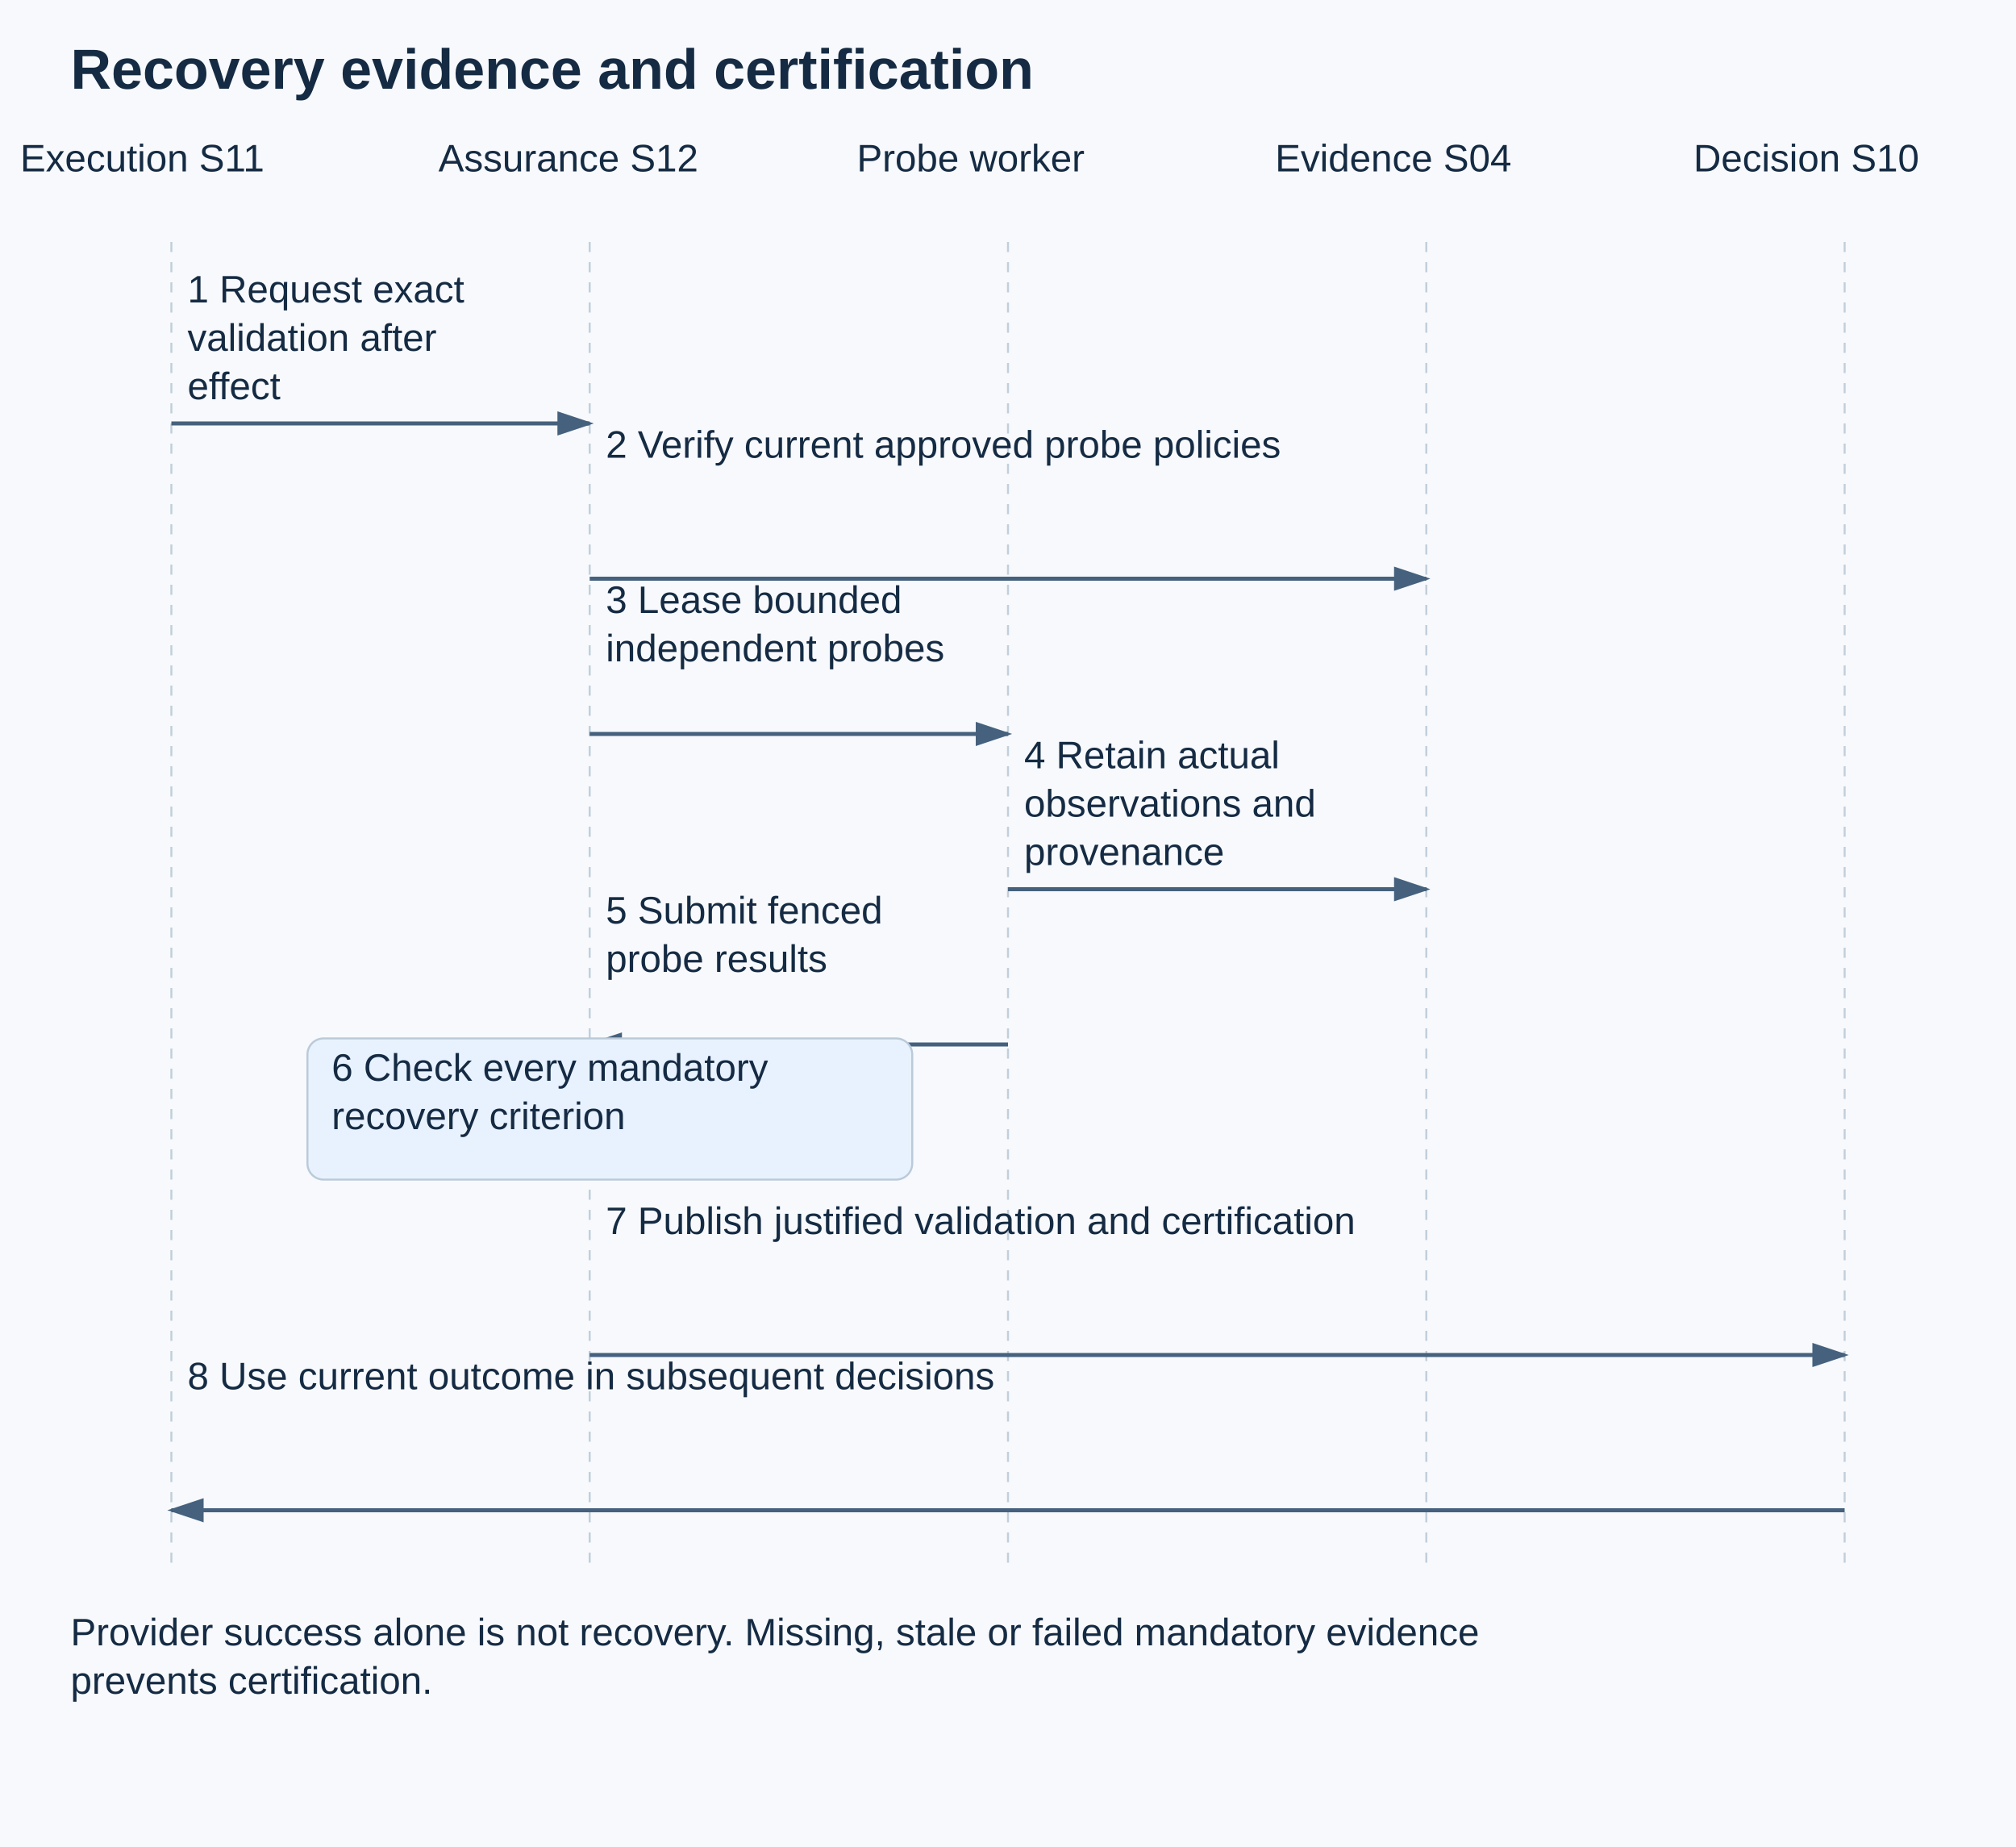
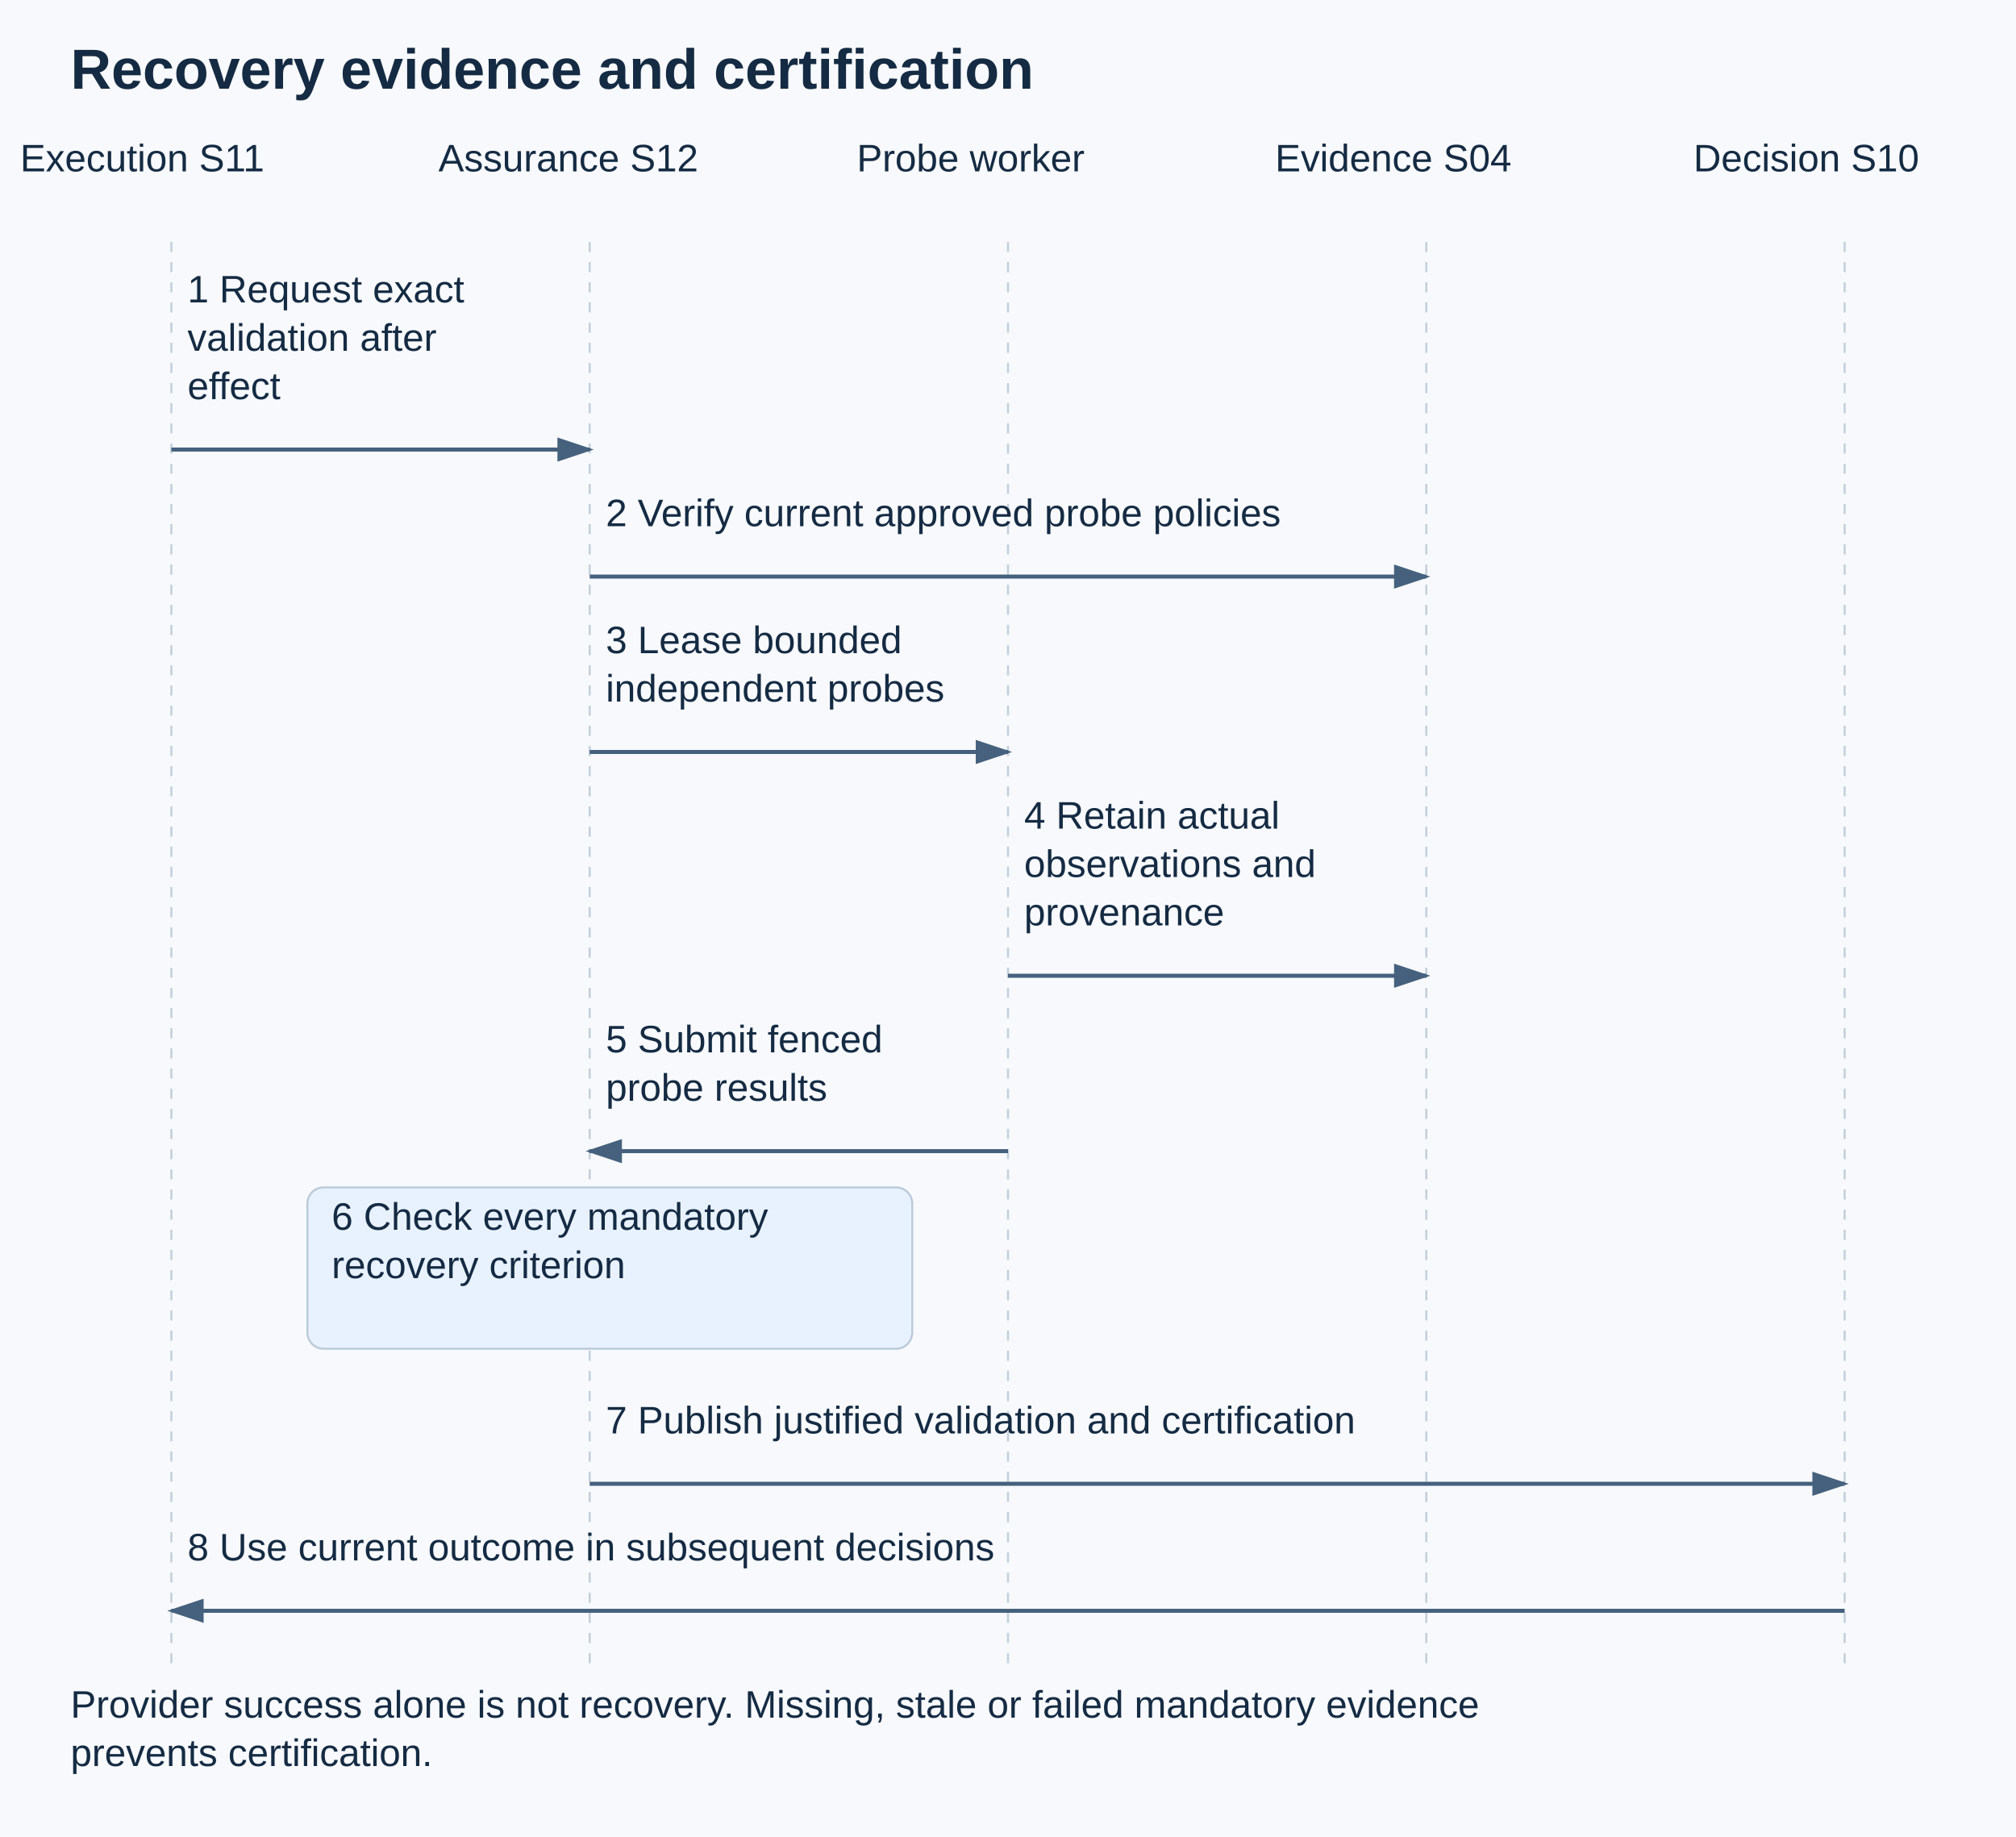
- <svg xmlns="http://www.w3.org/2000/svg" width="1000" height="916" viewBox="0 0 1000 916" role="img" aria-label="Recovery evidence and certification">
+ <svg xmlns="http://www.w3.org/2000/svg" width="1000" height="911" viewBox="0 0 1000 911" role="img" aria-label="Recovery evidence and certification">
  <defs>
    <marker id="arrow" markerWidth="10" markerHeight="10" refX="8" refY="3" orient="auto">
      <path d="M0,0 L0,6 L9,3 z" fill="#45617d" />
    </marker>
  </defs>
  <rect width="100%" height="100%" fill="#f7f9fc" />
  <g font-family="Arial, sans-serif" fill="#152b43">
    <text x="35" y="44" font-size="28" font-weight="700">Recovery evidence and certification</text>
    <text x="10.0" y="85" font-size="19" fill="#152b43">Execution S11</text>
-     <line x1="85.0" y1="120" x2="85.0" y2="776" stroke="#c2cfdb" stroke-dasharray="5 5" />
+     <line x1="85.0" y1="120" x2="85.0" y2="827" stroke="#c2cfdb" stroke-dasharray="5 5" />
    <text x="217.5" y="85" font-size="19" fill="#152b43">Assurance S12</text>
-     <line x1="292.5" y1="120" x2="292.5" y2="776" stroke="#c2cfdb" stroke-dasharray="5 5" />
+     <line x1="292.5" y1="120" x2="292.5" y2="827" stroke="#c2cfdb" stroke-dasharray="5 5" />
    <text x="425.0" y="85" font-size="19" fill="#152b43">Probe worker</text>
-     <line x1="500.0" y1="120" x2="500.0" y2="776" stroke="#c2cfdb" stroke-dasharray="5 5" />
+     <line x1="500.0" y1="120" x2="500.0" y2="827" stroke="#c2cfdb" stroke-dasharray="5 5" />
    <text x="632.5" y="85" font-size="19" fill="#152b43">Evidence S04</text>
-     <line x1="707.5" y1="120" x2="707.5" y2="776" stroke="#c2cfdb" stroke-dasharray="5 5" />
+     <line x1="707.5" y1="120" x2="707.5" y2="827" stroke="#c2cfdb" stroke-dasharray="5 5" />
    <text x="840.0" y="85" font-size="19" fill="#152b43">Decision S10</text>
-     <line x1="915.0" y1="120" x2="915.0" y2="776" stroke="#c2cfdb" stroke-dasharray="5 5" />
-     <path d="M85.0,210 L292.5,210" fill="none" stroke="#45617d" stroke-width="2" marker-end="url(#arrow)" />
+     <line x1="915.0" y1="120" x2="915.0" y2="827" stroke="#c2cfdb" stroke-dasharray="5 5" />
+     <path d="M85.0,223 L292.5,223" fill="none" stroke="#45617d" stroke-width="2" marker-end="url(#arrow)" />
    <text x="93.0" y="150" font-size="19" fill="#152b43">1 Request exact</text>
    <text x="93.0" y="174" font-size="19" fill="#152b43">validation after</text>
    <text x="93.0" y="198" font-size="19" fill="#152b43">effect</text>
-     <path d="M292.5,287 L707.5,287" fill="none" stroke="#45617d" stroke-width="2" marker-end="url(#arrow)" />
-     <text x="300.5" y="227" font-size="19" fill="#152b43">2 Verify current approved probe policies</text>
-     <path d="M292.5,364 L500.0,364" fill="none" stroke="#45617d" stroke-width="2" marker-end="url(#arrow)" />
-     <text x="300.5" y="304" font-size="19" fill="#152b43">3 Lease bounded</text>
-     <text x="300.5" y="328" font-size="19" fill="#152b43">independent probes</text>
-     <path d="M500.0,441 L707.5,441" fill="none" stroke="#45617d" stroke-width="2" marker-end="url(#arrow)" />
-     <text x="508.0" y="381" font-size="19" fill="#152b43">4 Retain actual</text>
-     <text x="508.0" y="405" font-size="19" fill="#152b43">observations and</text>
-     <text x="508.0" y="429" font-size="19" fill="#152b43">provenance</text>
-     <path d="M500.0,518 L292.5,518" fill="none" stroke="#45617d" stroke-width="2" marker-end="url(#arrow)" />
-     <text x="300.5" y="458" font-size="19" fill="#152b43">5 Submit fenced</text>
-     <text x="300.5" y="482" font-size="19" fill="#152b43">probe results</text>
-     <rect x="152.5" y="515" width="300" height="70" rx="8" fill="#e8f2ff" stroke="#bbcad9" />
-     <text x="164.5" y="536" font-size="19" fill="#152b43">6 Check every mandatory</text>
-     <text x="164.5" y="560" font-size="19" fill="#152b43">recovery criterion</text>
-     <path d="M292.5,672 L915.0,672" fill="none" stroke="#45617d" stroke-width="2" marker-end="url(#arrow)" />
-     <text x="300.5" y="612" font-size="19" fill="#152b43">7 Publish justified validation and certification</text>
-     <path d="M915.0,749 L85.0,749" fill="none" stroke="#45617d" stroke-width="2" marker-end="url(#arrow)" />
-     <text x="93.0" y="689" font-size="19" fill="#152b43">8 Use current outcome in subsequent decisions</text>
-     <text x="35" y="816" font-size="19" fill="#152b43">Provider success alone is not recovery. Missing, stale or failed mandatory evidence</text>
-     <text x="35" y="840" font-size="19" fill="#152b43">prevents certification.</text>
+     <path d="M292.5,286 L707.5,286" fill="none" stroke="#45617d" stroke-width="2" marker-end="url(#arrow)" />
+     <text x="300.5" y="261" font-size="19" fill="#152b43">2 Verify current approved probe policies</text>
+     <path d="M292.5,373 L500.0,373" fill="none" stroke="#45617d" stroke-width="2" marker-end="url(#arrow)" />
+     <text x="300.5" y="324" font-size="19" fill="#152b43">3 Lease bounded</text>
+     <text x="300.5" y="348" font-size="19" fill="#152b43">independent probes</text>
+     <path d="M500.0,484 L707.5,484" fill="none" stroke="#45617d" stroke-width="2" marker-end="url(#arrow)" />
+     <text x="508.0" y="411" font-size="19" fill="#152b43">4 Retain actual</text>
+     <text x="508.0" y="435" font-size="19" fill="#152b43">observations and</text>
+     <text x="508.0" y="459" font-size="19" fill="#152b43">provenance</text>
+     <path d="M500.0,571 L292.5,571" fill="none" stroke="#45617d" stroke-width="2" marker-end="url(#arrow)" />
+     <text x="300.5" y="522" font-size="19" fill="#152b43">5 Submit fenced</text>
+     <text x="300.5" y="546" font-size="19" fill="#152b43">probe results</text>
+     <rect x="152.5" y="589" width="300" height="80" rx="8" fill="#e8f2ff" stroke="#bbcad9" />
+     <text x="164.5" y="610" font-size="19" fill="#152b43">6 Check every mandatory</text>
+     <text x="164.5" y="634" font-size="19" fill="#152b43">recovery criterion</text>
+     <path d="M292.5,736 L915.0,736" fill="none" stroke="#45617d" stroke-width="2" marker-end="url(#arrow)" />
+     <text x="300.5" y="711" font-size="19" fill="#152b43">7 Publish justified validation and certification</text>
+     <path d="M915.0,799 L85.0,799" fill="none" stroke="#45617d" stroke-width="2" marker-end="url(#arrow)" />
+     <text x="93.0" y="774" font-size="19" fill="#152b43">8 Use current outcome in subsequent decisions</text>
+     <text x="35" y="852" font-size="19" fill="#152b43">Provider success alone is not recovery. Missing, stale or failed mandatory evidence</text>
+     <text x="35" y="876" font-size="19" fill="#152b43">prevents certification.</text>
  </g>
</svg>
